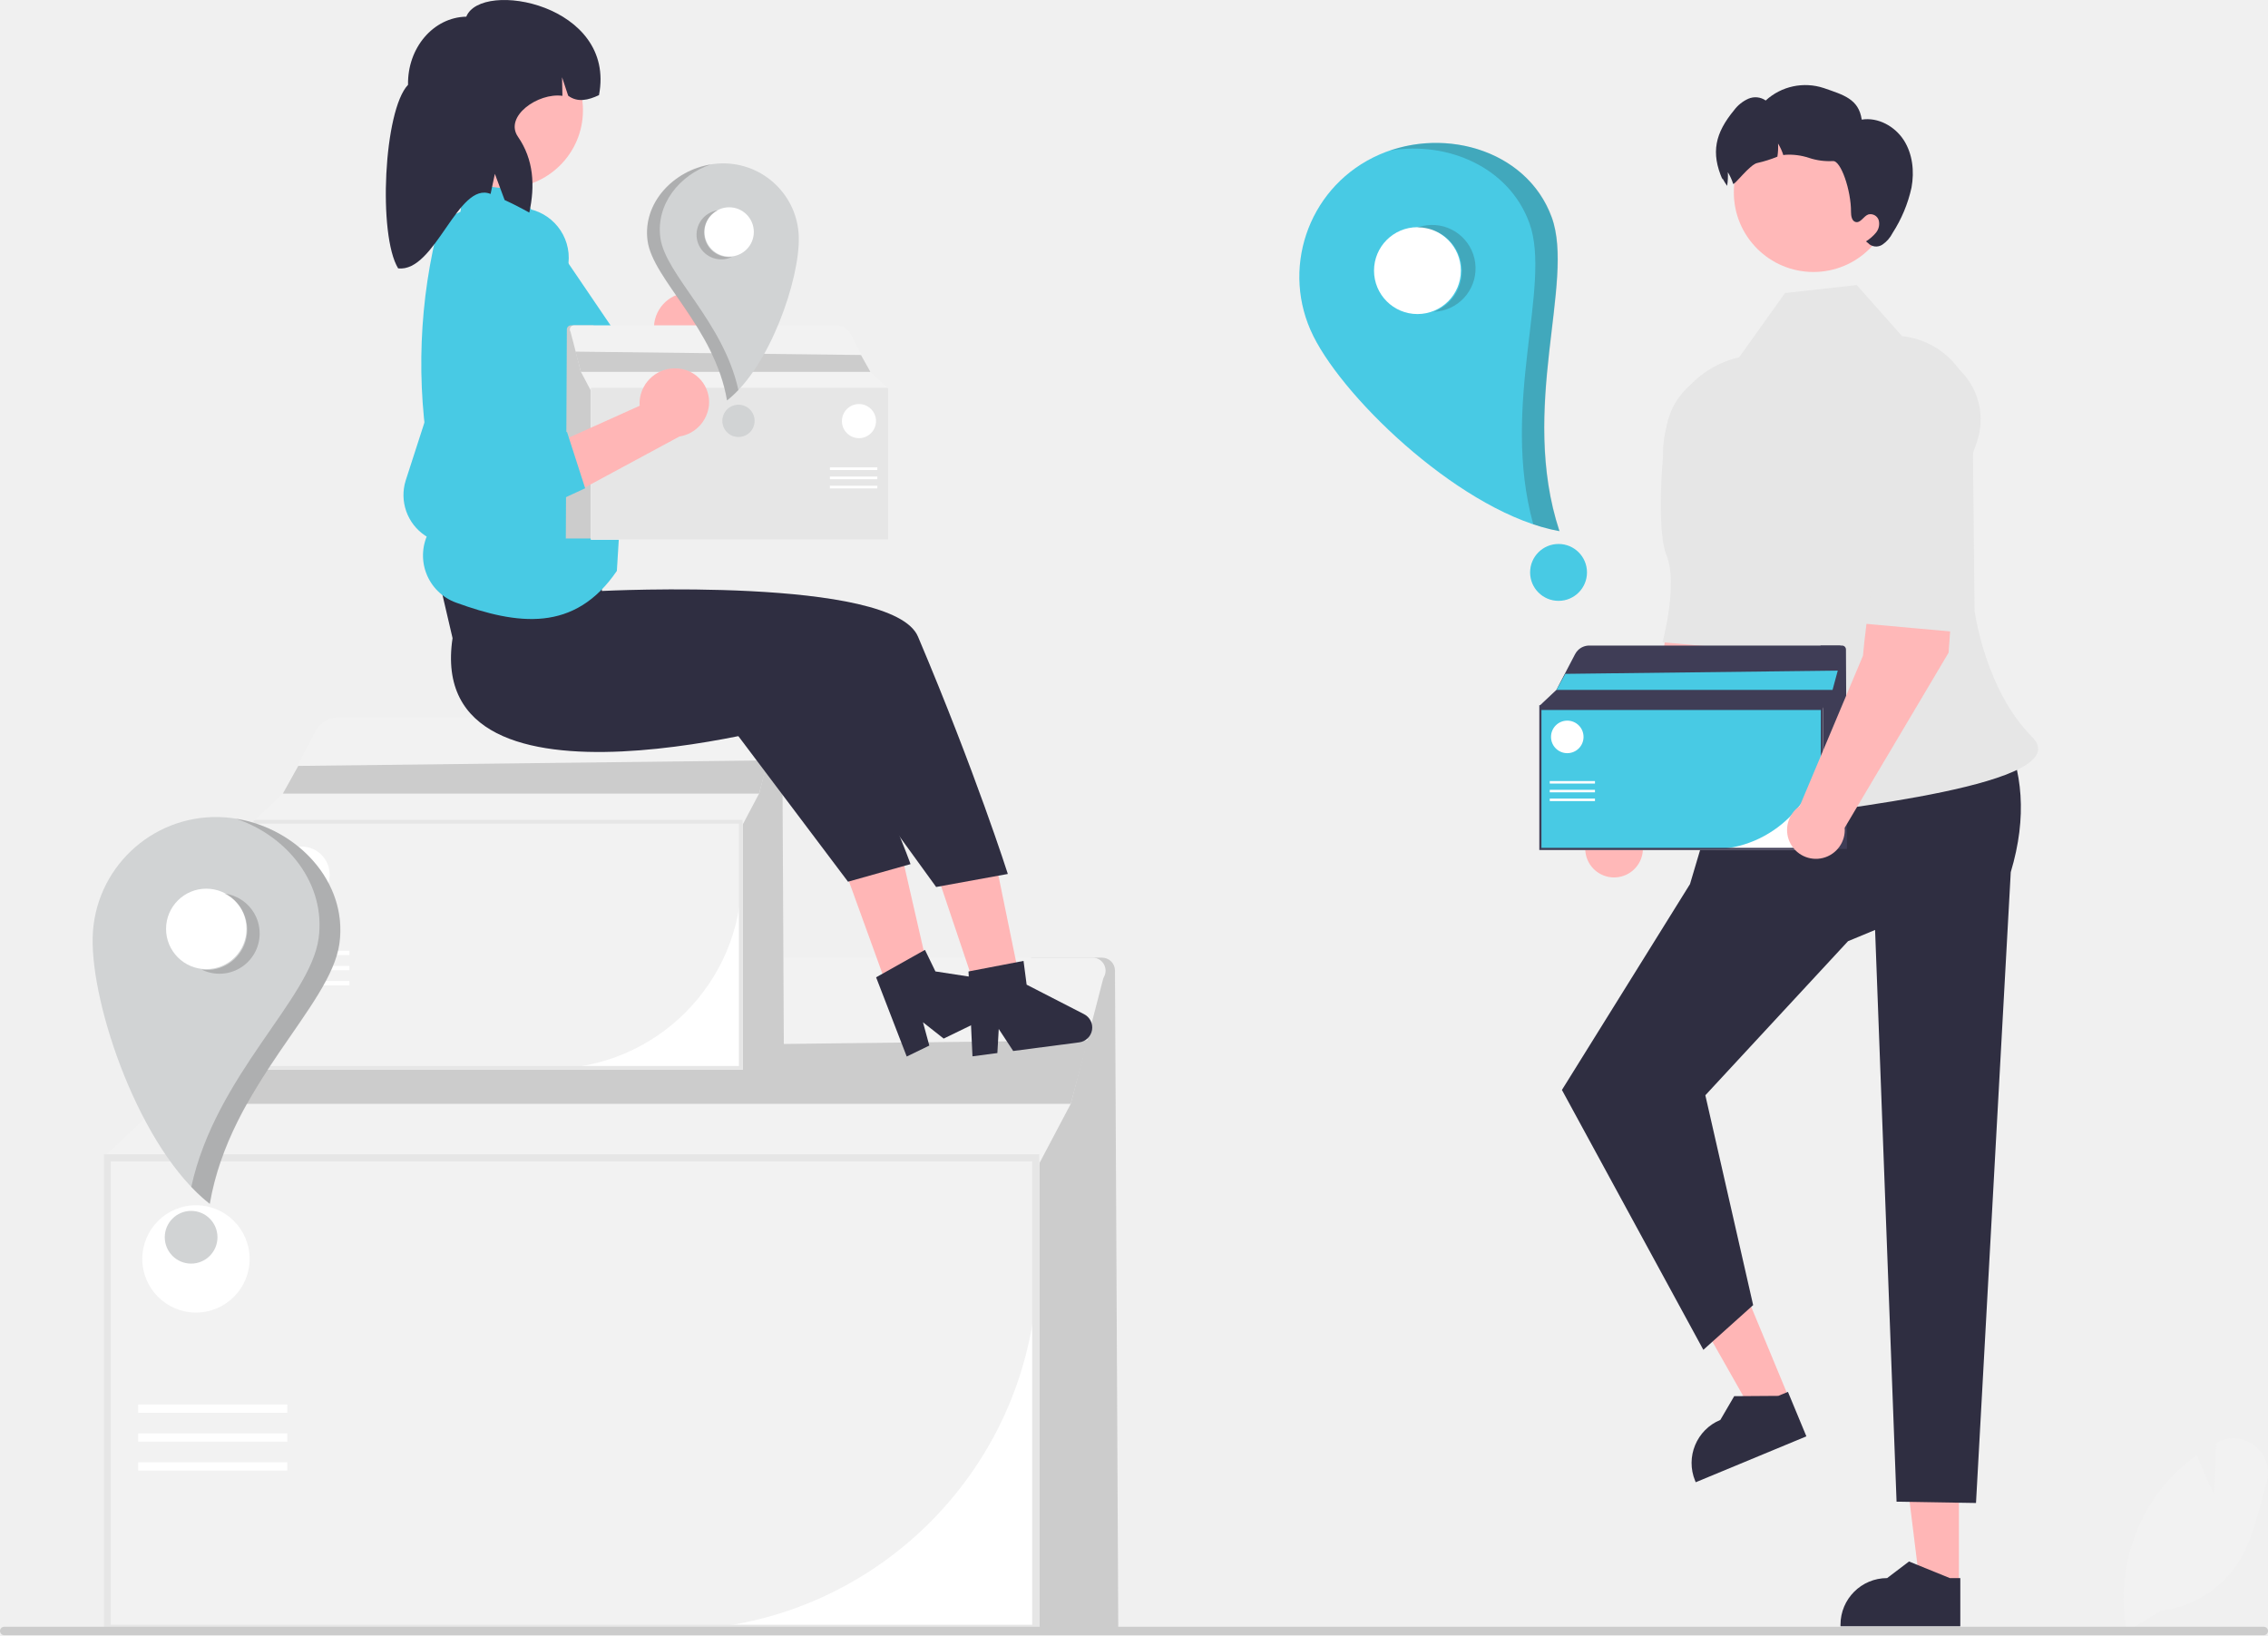
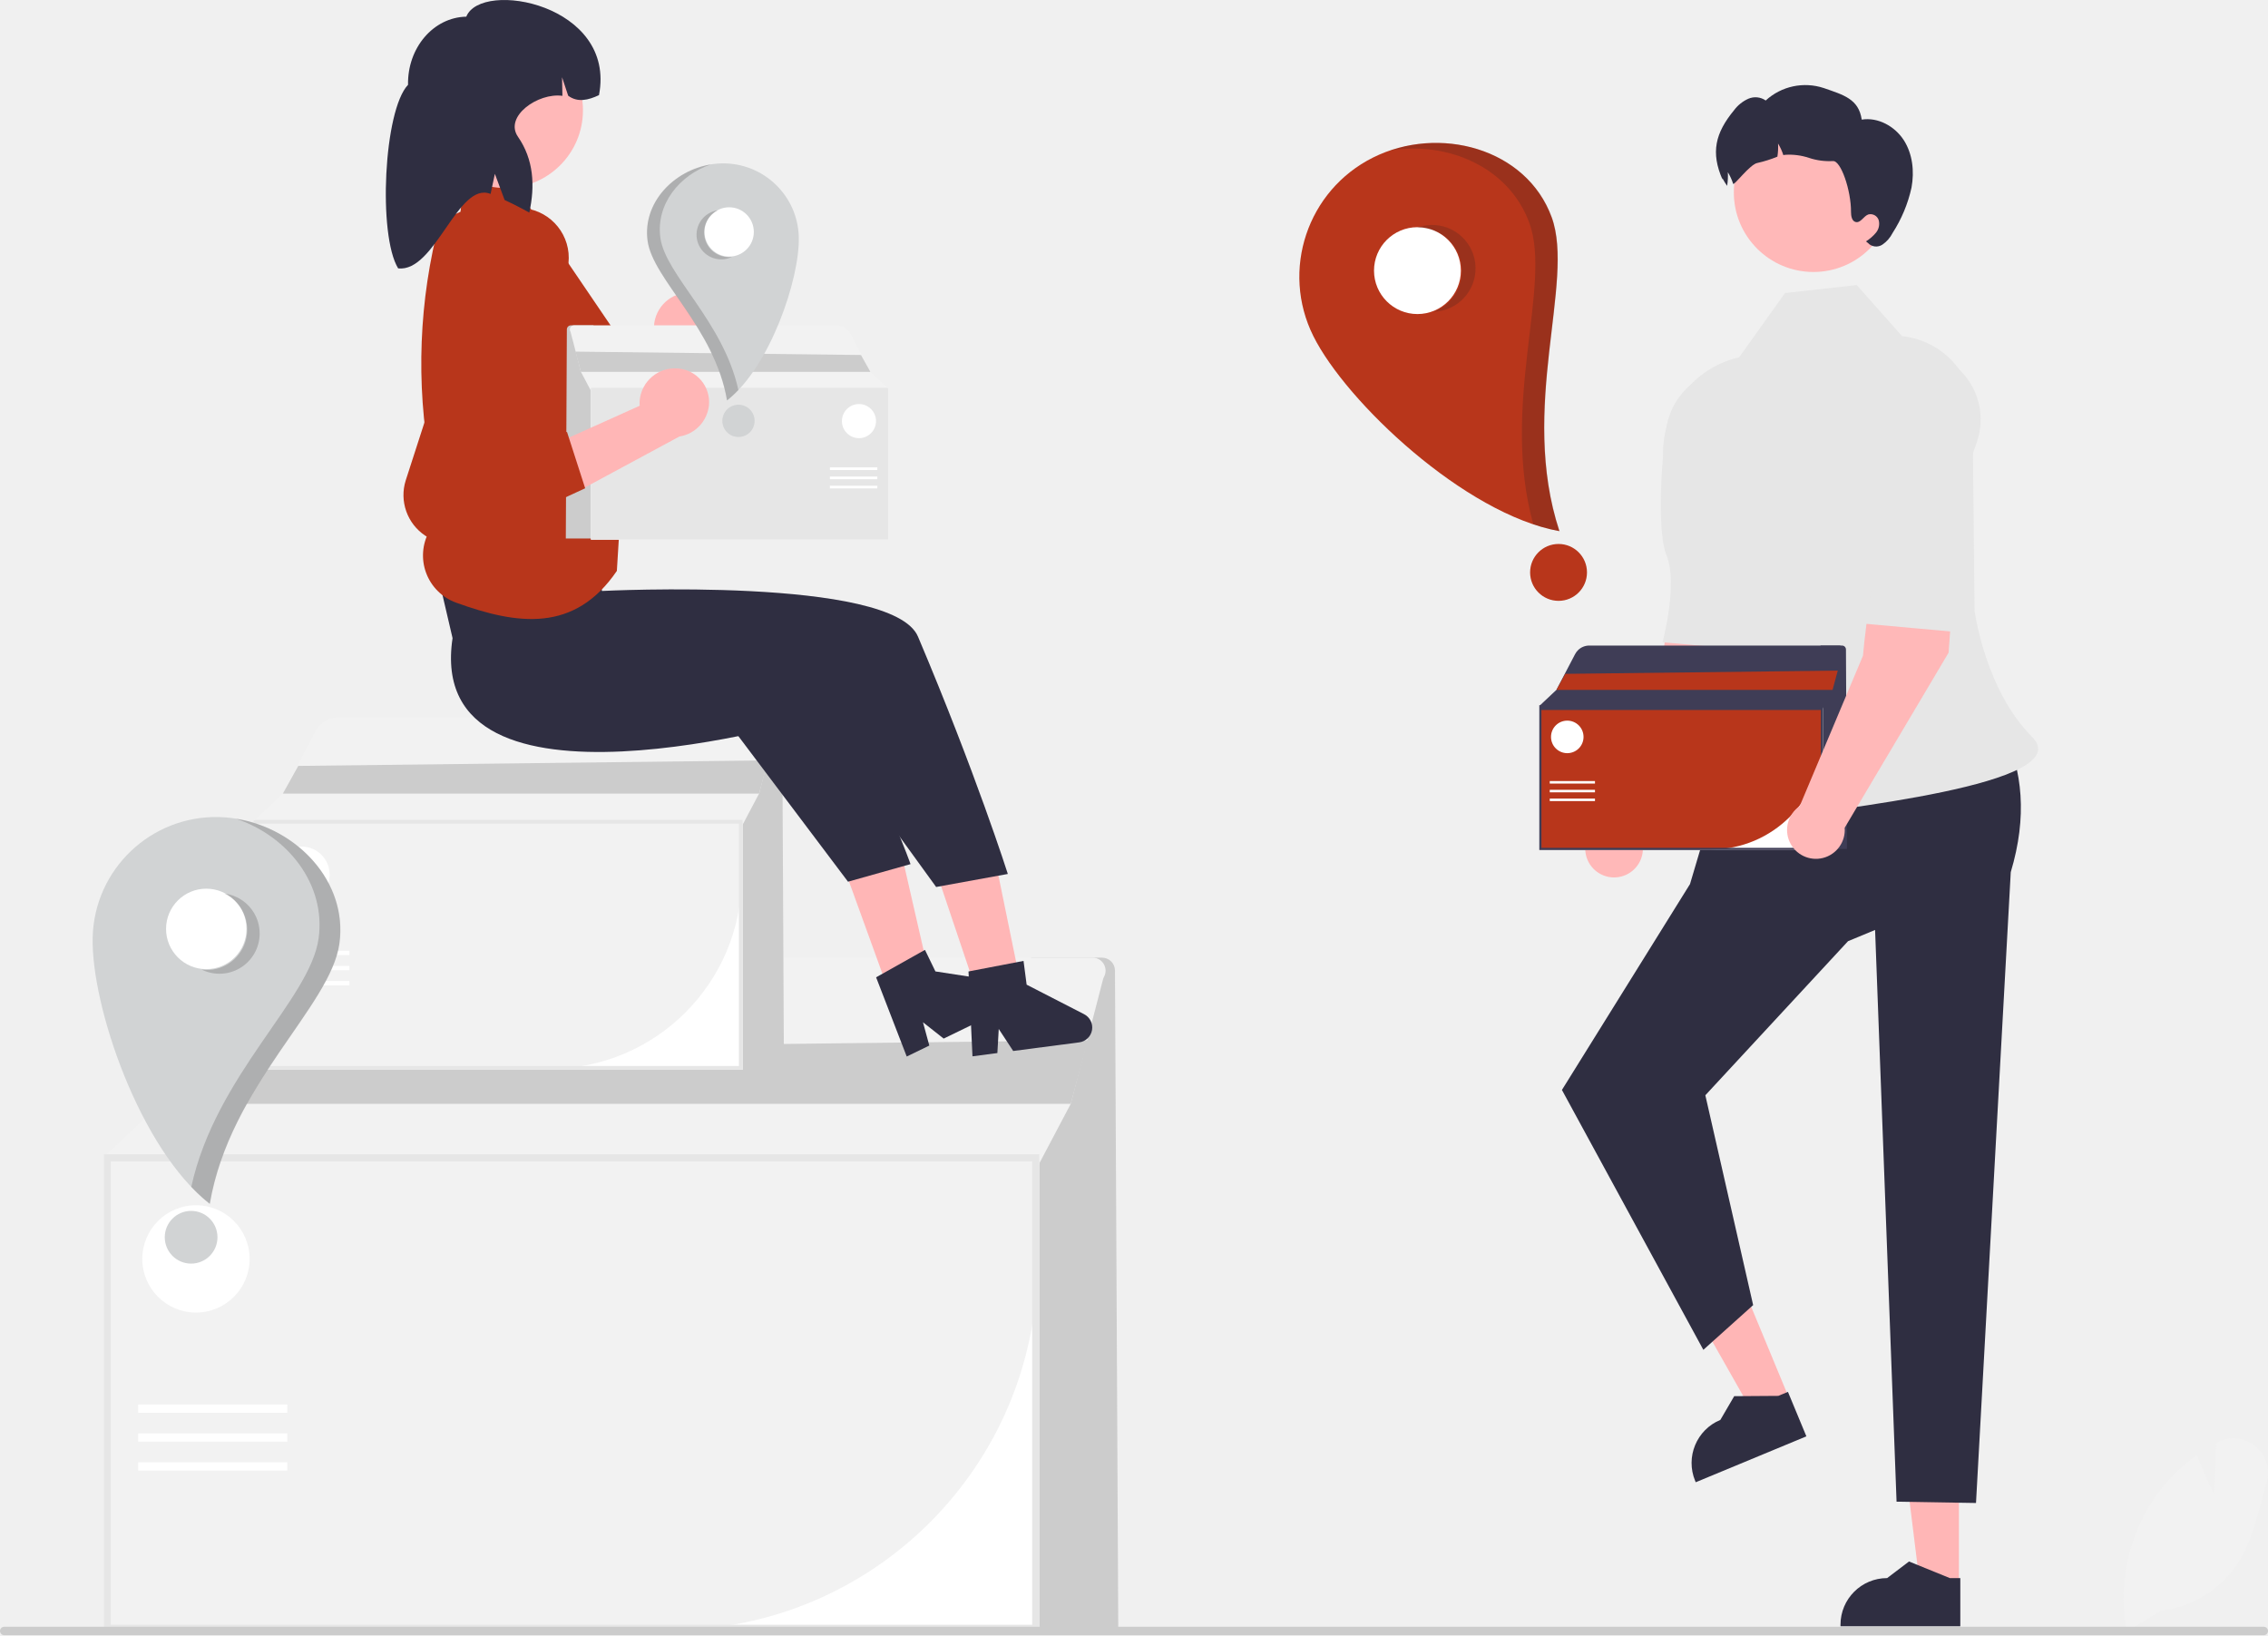
<svg xmlns="http://www.w3.org/2000/svg" data-name="Layer 1" width="638.67" height="460.389" viewBox="0 0 638.67 460.389">
  <path d="M595.568,678.249H571.034V489.426h19.953a3.656,3.656,0,0,1,3.656,3.638Z" transform="translate(-280.665 -219.8054)" fill="#ccc" />
  <path d="M573.327,679.249H309.863V544.774H573.327Z" transform="translate(-280.665 -219.8054)" fill="#fff" />
  <path d="M469.483,678.749H310.363V545.274H572.827v30.13A103.462,103.462,0,0,1,469.483,678.749Z" transform="translate(-280.665 -219.8054)" fill="#f2f2f2" />
  <path d="M591.573,494.789h0a3.656,3.656,0,0,0-.306.79l-9.085,35.018-9.854,18.663H310.863V544.612l14.886-14.014,17.365-33.216a14.823,14.823,0,0,1,2.978-3.928l0,0a14.823,14.823,0,0,1,10.158-4.028H588.34A3.656,3.656,0,0,1,591.573,494.789Z" transform="translate(-280.665 -219.8054)" fill="#f2f2f2" />
  <path d="M573.327,679.249H309.863V544.774H573.327Zm-261.465-2H571.327V546.774H311.863Z" transform="translate(-280.665 -219.8054)" fill="#e6e6e6" />
  <polygon points="306.37 292.898 301.516 310.792 45.084 310.792 53.37 295.898 306.37 292.898" fill="#ccc" />
  <rect x="38.913" y="395.435" width="41.999" height="2.324" fill="#fff" />
  <rect x="38.913" y="403.57" width="41.999" height="2.324" fill="#fff" />
  <rect x="38.913" y="411.704" width="41.999" height="2.324" fill="#fff" />
  <circle cx="55.182" cy="354.439" r="15.107" fill="#fff" />
  <path d="M501.421,520.449h-12.83V421.703h10.434a1.912,1.912,0,0,1,1.912,1.902Z" transform="translate(-280.665 -219.8054)" fill="#ccc" />
  <path d="M489.79,520.972H352.01v-70.324H489.79Z" transform="translate(-280.665 -219.8054)" fill="#fff" />
  <path d="M435.484,520.71H352.272v-69.801H489.528v15.757A54.106,54.106,0,0,1,435.484,520.71Z" transform="translate(-280.665 -219.8054)" fill="#f2f2f2" />
  <path d="M499.331,424.508h0a1.912,1.912,0,0,0-.16.413l-4.751,18.313-5.153,9.76H352.533v-2.431l7.785-7.329,9.081-17.37a7.752,7.752,0,0,1,1.558-2.054v0a7.752,7.752,0,0,1,5.312-2.106H497.641A1.912,1.912,0,0,1,499.331,424.508Z" transform="translate(-280.665 -219.8054)" fill="#f2f2f2" />
  <path d="M489.79,520.972H352.01v-70.324H489.79ZM353.056,519.926H488.744V451.694H353.056Z" transform="translate(-280.665 -219.8054)" fill="#e6e6e6" />
  <polygon points="216.293 214.071 213.755 223.428 79.653 223.428 83.986 215.639 216.293 214.071" fill="#ccc" />
  <rect x="76.426" y="267.693" width="21.963" height="1.215" fill="#fff" />
  <rect x="76.426" y="271.947" width="21.963" height="1.215" fill="#fff" />
  <rect x="76.426" y="276.201" width="21.963" height="1.215" fill="#fff" />
  <circle cx="84.934" cy="246.254" r="7.9" fill="#fff" />
  <path d="M879.543,679.181l-.08-.426a50.104,50.104,0,0,1,10.605-40.77,48.613,48.613,0,0,1,8.933-8.301l.316-.228.138.364c1.648,4.346,3.729,8.699,4.677,10.626l.64-14.382.365-.194a9.502,9.502,0,0,1,10.592,1.093,9.665,9.665,0,0,1,3.192,10.349c-.497,1.69-.967,3.443-1.421,5.138-1.561,5.825-3.174,11.848-6.302,16.92a30.285,30.285,0,0,1-22.041,13.925Z" transform="translate(-280.665 -219.8054)" fill="#f2f2f2" />
  <path d="M919.335,679.005a1.186,1.186,0,0,1-1.19,1.19H281.855a1.19,1.19,0,1,1,0-2.38h636.29A1.187,1.187,0,0,1,919.335,679.005Z" transform="translate(-280.665 -219.8054)" fill="#ccc" />
  <path d="M775.01,374.53l-18.213-2.609c-6.16,10.3-8.349,37.715-8.349,37.715l-17.824,42.365a8.123,8.123,0,1,0,12.663,6.101l29.265-49.311Z" transform="translate(-280.665 -219.8054)" fill="#ffb8b8" />
  <path d="M772.111,323.967l0,0A19.412,19.412,0,0,1,787.446,349.609l-3.865,10.955s-2.104,32.985-10.127,42.296l-24.62-2.229s4.501-16.641,1.046-24.693c-2.116-4.931-1.999-21.962.086-35.816A19.362,19.362,0,0,1,772.111,323.967Z" transform="translate(-280.665 -219.8054)" fill="#e6e6e6" />
  <polygon points="551.636 446.418 540.665 446.417 535.446 404.1 551.638 404.101 551.636 446.418" fill="#ffb6b6" />
  <path d="M832.687,677.668l-33.737-.001v-.427a13.132,13.132,0,0,1,13.131-13.131h.001l6.162-4.675,11.498,4.676,2.945 0Z" transform="translate(-280.665 -219.8054)" fill="#2f2e41" />
  <polygon points="503.939 393.973 493.805 398.174 472.773 361.085 487.731 354.883 503.939 393.973" fill="#ffb6b6" />
  <path d="M789.345,624.202l-31.164,12.923-.163-.394a13.132,13.132,0,0,1,7.099-17.16l.001-0,3.901-6.679,12.412-.085,2.72-1.128Z" transform="translate(-280.665 -219.8054)" fill="#2f2e41" />
  <path d="M844.845,425.5l-77.858,8.134-10.415,35.078L720.504,526.675l39.824,73.167,14.025-12.588L760.89,528.171l40.181-43.379,7.619-3.161h0l6.048,160.968,22.37.367,9.789-177.618C851.601,449.657,850.185,436.701,844.845,425.5Z" transform="translate(-280.665 -219.8054)" fill="#2f2e41" />
  <path d="M816.299,314.453l-12.779-14.39-20.193,2.244L770.399,320.4l0,0a27.601,27.601,0,0,0-21.011,31.615c5.017,28.889,22.066,56.907,16.437,71.161-8.546,21.637-9.067,30.461,11.389,27.428s88.989-10.027,75.702-23.314-16.205-35.49-16.205-35.49l-.533-50.797a22.576,22.576,0,0,0-19.878-26.551Z" transform="translate(-280.665 -219.8054)" fill="#e6e6e6" />
  <circle cx="510.661" cy="54.16" r="22.415" fill="#ffb8b8" />
  <path d="M818.945,272.635a38.981,38.981,0,0,1-5.331,12.773,8.694,8.694,0,0,1-2.908,3.302,3.178,3.178,0,0,1-4.039-.505l-.545-.444a11.568,11.568,0,0,0,2.827-2.454,3.939,3.939,0,0,0,.757-3.524,2.426,2.426,0,0,0-2.969-1.585c-1.313.515-2.11,2.413-3.484,2.12-1.111-.242-1.343-1.706-1.343-2.858.04-6.018-2.868-14.57-5.119-14.308a18.156,18.156,0,0,1-6.715-.899,17.592,17.592,0,0,0-6.725-.858c-.162.02-.323.051-.495.081a14.891,14.891,0,0,0-1.494-3.261,17.423,17.423,0,0,1-.182,3.696,34.563,34.563,0,0,1-5.594,1.767c-2.08.293-6.654,6.513-6.866,5.877a14.891,14.891,0,0,0-1.494-3.261,17.423,17.423,0,0,1-.182,3.696c-.01.05-.01.091-.02.141-1.01-1.343-1.626-2.979-1.282-1.727-3.383-7.654-2.07-13.136,3.251-19.589a10.232,10.232,0,0,1,3.988-3.201,5.03,5.03,0,0,1,4.907.485,16.51,16.51,0,0,1,16.378-3.494c5.543,1.929,9.815,3.06,10.663,8.876,4.584-.737,9.3,1.868,11.824,5.755C819.268,263.133,819.783,268.081,818.945,272.635Z" transform="translate(-280.665 -219.8054)" fill="#2f2e41" />
  <path d="M800.768,458.815h-7.44V401.556H799.379a1.109,1.109,0,0,1,1.109,1.103Z" transform="translate(-280.665 -219.8054)" fill="#3f3d56" />
  <path d="M794.024,459.119H714.13V418.34H794.024Z" transform="translate(-280.665 -219.8054)" fill="#fff" />
-   <path d="M762.534,458.967H714.282V418.492h79.59v9.137A31.374,31.374,0,0,1,762.534,458.967Z" transform="translate(-280.665 -219.8054)" fill="#48cae4" />
+   <path d="M762.534,458.967H714.282V418.492h79.59v9.137A31.374,31.374,0,0,1,762.534,458.967Z" transform="translate(-280.665 -219.8054)" fill="#b8361b" />
  <path d="M799.556,403.183h0a1.109,1.109,0,0,0-.093.239l-2.755,10.619-2.988,5.659h-79.287V418.291l4.514-4.25,5.266-10.072a4.495,4.495,0,0,1,.903-1.191h0a4.495,4.495,0,0,1,3.08-1.221h70.379A1.109,1.109,0,0,1,799.556,403.183Z" transform="translate(-280.665 -219.8054)" fill="#3f3d56" />
  <path d="M794.024,459.119H714.13V418.34H794.024Zm-79.287-.606h78.681V418.947H714.737Z" transform="translate(-280.665 -219.8054)" fill="#3f3d56" />
-   <polygon points="517.515 188.809 516.044 194.236 438.283 194.236 440.795 189.719 517.515 188.809" fill="#48cae4" />
+   <polygon points="517.515 188.809 516.044 194.236 438.283 194.236 440.795 189.719 517.515 188.809" fill="#b8361b" />
  <rect x="436.411" y="219.903" width="12.736" height="0.705" fill="#fff" />
  <rect x="436.411" y="222.37" width="12.736" height="0.705" fill="#fff" />
  <rect x="436.411" y="224.837" width="12.736" height="0.705" fill="#fff" />
  <circle cx="441.345" cy="207.471" r="4.581" fill="#fff" />
  <path d="M831.85,369.294l-18.213-2.609c-6.16,10.3-8.349,37.715-8.349,37.715l-17.824,42.365a8.123,8.123,0,1,0,12.663,6.101l29.265-49.311Z" transform="translate(-280.665 -219.8054)" fill="#ffb8b8" />
  <path d="M821.978,318.732l0,0a19.412,19.412,0,0,1,15.335,25.642l-3.865,10.955s4.869,32.985-3.155,42.296l-24.62-2.229s4.501-16.641,1.046-24.693c-2.116-4.931-1.999-21.962.086-35.816C808.397,324.307,811.406,317.094,821.978,318.732Z" transform="translate(-280.665 -219.8054)" fill="#e6e6e6" />
-   <path d="M667.326,264.155A37.492,37.492,0,0,0,650.508,314.44c9.241,18.53,42.636,50.133,69.28,54.908-11.461-34.8,4.475-70.173-2.178-88.373C710.502,261.526,685.856,254.914,667.326,264.155Z" transform="translate(-280.665 -219.8054)" fill="#48cae4" />
+   <path d="M667.326,264.155A37.492,37.492,0,0,0,650.508,314.44c9.241,18.53,42.636,50.133,69.28,54.908-11.461-34.8,4.475-70.173-2.178-88.373C710.502,261.526,685.856,254.914,667.326,264.155Z" transform="translate(-280.665 -219.8054)" fill="#b8361b" />
  <circle id="ae913700-e609-4a21-8232-fca89ee691a9" data-name="b262ea8c-1946-46c9-a449-3a1996c39394" cx="399.152" cy="76.193" r="12.228" fill="#fff" />
-   <circle id="e5607a81-7f0e-4105-ad7c-335322d1da37" data-name="bcc29a3a-8123-4529-80aa-6f70df2823cf" cx="438.888" cy="161.159" r="8.009" fill="#48cae4" />
+   <circle id="e5607a81-7f0e-4105-ad7c-335322d1da37" data-name="bcc29a3a-8123-4529-80aa-6f70df2823cf" cx="438.888" cy="161.159" r="8.009" fill="#b8361b" />
  <path d="M683.543,283.145a12.227,12.227,0,1,1,.828,24.441,12.226,12.226,0,0,0-4.686-23.677A12.228,12.228,0,0,1,683.543,283.145Z" transform="translate(-280.665 -219.8054)" fill="#231f20" opacity="0.2" style="isolation:isolate" />
  <path d="M717.672,280.981c6.652,18.201-9.284,53.573,2.178,88.373a51.863,51.863,0,0,1-7.411-1.94c-9.338-33.641,5.318-67.256-1.109-84.841C705.577,266.834,688.338,259.504,672.15,262.178,689.917,256.119,711.158,263.158,717.672,280.981Z" transform="translate(-280.665 -219.8054)" fill="#231f20" opacity="0.2" style="isolation:isolate" />
  <path d="M342.325,449.846a34.741,34.741,0,0,0-35.565,33.897c-.461,19.181,13.197,59.536,32.95,74.993,5.693-33.469,34.073-55.535,36.511-73.325C378.828,466.402,361.507,450.307,342.325,449.846Z" transform="translate(-280.665 -219.8054)" fill="#d1d3d4" />
  <circle id="bacd35f3-e339-4cac-822d-9d99fa991c5b" data-name="b262ea8c-1946-46c9-a449-3a1996c39394" cx="58.092" cy="261.533" r="11.33" fill="#fff" />
  <circle id="b2bbbf75-ebb5-482c-96b6-874581e74278" data-name="bcc29a3a-8123-4529-80aa-6f70df2823cf" cx="53.819" cy="348.343" r="7.421" fill="#d1d3d4" />
  <path d="M347.379,472.426a11.33,11.33,0,1,1-9.912,20.377,11.328,11.328,0,0,0,6.422-21.423A11.33,11.33,0,0,1,347.379,472.426Z" transform="translate(-280.665 -219.8054)" fill="#231f20" opacity="0.2" style="isolation:isolate" />
  <path d="M376.269,485.443c-2.438,17.79-30.819,39.856-36.511,73.325a48.056,48.056,0,0,1-5.229-4.8c6.929-31.6,33.5-52.781,35.856-69.969,2.109-15.384-8.834-28.857-23.251-33.682C364.31,453.053,378.657,468.023,376.269,485.443Z" transform="translate(-280.665 -219.8054)" fill="#231f20" opacity="0.2" style="isolation:isolate" />
  <path d="M474.127,302.22a9.959,9.959,0,0,0-9.302,10.317,9.555,9.555,0,0,0,.215,1.565L435.642,332.622l16.253,7.188,25.425-18.689a9.932,9.932,0,0,0,7.022-9.885,9.505,9.505,0,0,0-9.955-9.032Q474.257,302.21,474.127,302.22Z" transform="translate(-280.665 -219.8054)" fill="#ffb6b6" />
-   <path d="M445.778,324.205l7.286,15.033-28.808,18.538a14.33,14.33,0,0,1-13.93.933h0a13.731,13.731,0,0,1-7.615-14.645l9.348-53.365a14.805,14.805,0,0,1,16.254-12.259h0a14.041,14.041,0,0,1,12.431,15.484q-.024.217-.054.434a14.404,14.404,0,0,1-.294,1.524l-10.205,37.952Z" transform="translate(-280.665 -219.8054)" fill="#48cae4" />
+   <path d="M445.778,324.205l7.286,15.033-28.808,18.538a14.33,14.33,0,0,1-13.93.933h0a13.731,13.731,0,0,1-7.615-14.645l9.348-53.365a14.805,14.805,0,0,1,16.254-12.259h0a14.041,14.041,0,0,1,12.431,15.484q-.024.217-.054.434a14.404,14.404,0,0,1-.294,1.524l-10.205,37.952Z" transform="translate(-280.665 -219.8054)" fill="#b8361b" />
  <rect x="125.962" y="127.704" width="41.198" height="41.198" fill="#ffb8b8" />
  <polygon points="264.862 249.035 280.596 243.742 289.358 286.57 278.696 290.156 264.862 249.035" fill="#ffb6b6" />
  <polygon points="238.195 245.744 253.802 240.086 263.558 282.698 252.983 286.531 238.195 245.744" fill="#ffb6b6" />
  <path d="M408.105,399.47c-8.257,55.049,101.704,22.503,101.704,22.503l34.477,47.562,20.185-3.67s-9.082-28.553-25.303-66.829C531.966,382.038,450.173,386.191,450.173,386.191L448.475,372.863l-46.792-.917Z" transform="translate(-280.665 -219.8054)" fill="#2f2e41" />
  <path d="M487.536,425.664l25.427-15.836c18.615,37.171,24.102,53.269,24.102,53.269l-17.598,4.949Z" transform="translate(-280.665 -219.8054)" fill="#2f2e41" />
-   <path d="M431.641,280.562l-8.292-10.659-11.829-.513-1.181,10.025-5.861,2.703a157.192,157.192,0,0,0-2.648,68.102l0,0h0a6.064,6.064,0,0,1,1.725,5.89l-.38,1.515.035.055a8.874,8.874,0,0,1,1.178,6.625v0l-2.799,4.974a14.124,14.124,0,0,0,7.518,20.201c17.205,6.236,33.334,8.559,45.266-8.941l3.752-60.986Z" transform="translate(-280.665 -219.8054)" fill="#48cae4" />
+   <path d="M431.641,280.562l-8.292-10.659-11.829-.513-1.181,10.025-5.861,2.703a157.192,157.192,0,0,0-2.648,68.102l0,0h0a6.064,6.064,0,0,1,1.725,5.89l-.38,1.515.035.055a8.874,8.874,0,0,1,1.178,6.625v0l-2.799,4.974a14.124,14.124,0,0,0,7.518,20.201c17.205,6.236,33.334,8.559,45.266-8.941l3.752-60.986Z" transform="translate(-280.665 -219.8054)" fill="#b8361b" />
  <circle cx="142.289" cy="31.057" r="21.871" fill="#ffb8b8" />
  <path d="M411.974,224.498c-9.26.178-16.605,8.768-16.405,19.186-6.853,7.151-8.513,42.322-2.787,51.678,10.475,1.216,16.846-24.699,26.032-20.952l1.21-5.656,2.743,7.365q3.502,1.614,6.951,3.544c1.652-7.579,1.243-14.946-3.198-21.363-3.945-5.701,5.656-12.468,12.522-11.512h0l-.101-5.236,1.725,5.204c2.677,1.967,5.637,1.255,8.674-.167v0C454.263,221.002,416.145,214.004,411.974,224.498Z" transform="translate(-280.665 -219.8054)" fill="#2f2e41" />
  <path d="M554.515,517.205l7.01-.916.387-6.782,4.069,6.2,18.592-2.429a4.215,4.215,0,0,0,1.38-7.929l-16.187-8.315-.874-6.691-15.495,2.972Z" transform="translate(-280.665 -219.8054)" fill="#2f2e41" />
  <path d="M536,517.266l6.359-3.088-1.78-6.555,5.823,4.592,16.867-8.19a4.215,4.215,0,0,0-1.202-7.958l-17.986-2.762-2.947-6.07-13.757,7.725Z" transform="translate(-280.665 -219.8054)" fill="#2f2e41" />
  <path d="M439.998,371.422h7.798V311.404h-6.342a1.162,1.162,0,0,0-1.162,1.156Z" transform="translate(-280.665 -219.8054)" fill="#ccc" />
  <path d="M447.067,328.997h83.742v42.743H447.067Z" transform="translate(-280.665 -219.8054)" fill="#fff" />
  <path d="M447.226,338.732v-9.577H530.65v42.425H480.074A32.885,32.885,0,0,1,447.226,338.732Z" transform="translate(-280.665 -219.8054)" fill="#f2f2f2" />
  <path d="M441.268,313.109h0a1.162,1.162,0,0,1,.097.251l2.888,11.131,3.132,5.932h83.106V328.945l-4.732-4.455-5.52-10.558a4.712,4.712,0,0,0-.947-1.248h0a4.712,4.712,0,0,0-3.229-1.28H442.295A1.162,1.162,0,0,0,441.268,313.109Z" transform="translate(-280.665 -219.8054)" fill="#f2f2f2" />
  <path d="M447.067,328.997h83.742v42.743H447.067Zm83.107,42.107H447.703V329.632h82.471Z" transform="translate(-280.665 -219.8054)" fill="#e6e6e6" />
  <polygon points="162.045 98.997 163.588 104.685 245.095 104.685 242.461 99.951 162.045 98.997" fill="#ccc" />
  <rect x="233.707" y="131.589" width="13.349" height="0.739" fill="#fff" />
  <rect x="233.707" y="134.174" width="13.349" height="0.739" fill="#fff" />
  <rect x="233.707" y="136.76" width="13.349" height="0.739" fill="#fff" />
  <circle cx="241.885" cy="118.558" r="4.802" fill="#fff" />
  <path d="M483.815,265.811A21.287,21.287,0,0,1,505.607,286.581c.282,11.753-8.086,36.48-20.19,45.951-3.488-20.508-20.878-34.029-22.372-44.929C461.448,275.955,472.062,266.093,483.815,265.811Z" transform="translate(-280.665 -219.8054)" fill="#d1d3d4" />
  <circle id="fecde2e6-4a2c-4b09-ace7-bfa7eb0316c1" data-name="b262ea8c-1946-46c9-a449-3a1996c39394" cx="205.337" cy="65.302" r="6.942" fill="#fff" />
  <circle id="ad96ff4a-d650-41fb-aeb3-38eefe479f45" data-name="bcc29a3a-8123-4529-80aa-6f70df2823cf" cx="207.955" cy="118.494" r="4.547" fill="#d1d3d4" />
  <path d="M480.718,279.647a6.942,6.942,0,1,0,6.074,12.486,6.941,6.941,0,0,1-3.935-13.127A6.942,6.942,0,0,0,480.718,279.647Z" transform="translate(-280.665 -219.8054)" fill="#231f20" opacity="0.2" style="isolation:isolate" />
  <path d="M463.016,287.623c1.494,10.901,18.884,24.421,22.372,44.929a29.448,29.448,0,0,0,3.204-2.941c-4.246-19.363-20.527-32.341-21.97-42.873-1.292-9.426,5.413-17.682,14.247-20.638C470.344,267.776,461.553,276.949,463.016,287.623Z" transform="translate(-280.665 -219.8054)" fill="#231f20" opacity="0.2" style="isolation:isolate" />
  <path d="M471.448,323.541a9.959,9.959,0,0,0-10.644,8.926,9.555,9.555,0,0,0-.004,1.579l-31.684,14.26,15.097,9.375,27.773-14.979a9.932,9.932,0,0,0,8.326-8.814,9.505,9.505,0,0,0-8.604-10.327Q471.578,323.549,471.448,323.541Z" transform="translate(-280.665 -219.8054)" fill="#ffb6b6" />
-   <path d="M440.322,341.377,445.45,357.276l-31.102,14.359a14.33,14.33,0,0,1-13.925-1.01h0a13.731,13.731,0,0,1-5.508-15.561l16.665-51.551a14.805,14.805,0,0,1,17.799-9.883h0a14.041,14.041,0,0,1,10.161,17.059q-.054.212-.114.422a14.404,14.404,0,0,1-.503,1.468l-15.374,36.168Z" transform="translate(-280.665 -219.8054)" fill="#48cae4" />
+   <path d="M440.322,341.377,445.45,357.276l-31.102,14.359a14.33,14.33,0,0,1-13.925-1.01h0a13.731,13.731,0,0,1-5.508-15.561l16.665-51.551a14.805,14.805,0,0,1,17.799-9.883h0a14.041,14.041,0,0,1,10.161,17.059q-.054.212-.114.422a14.404,14.404,0,0,1-.503,1.468l-15.374,36.168Z" transform="translate(-280.665 -219.8054)" fill="#b8361b" />
</svg>
